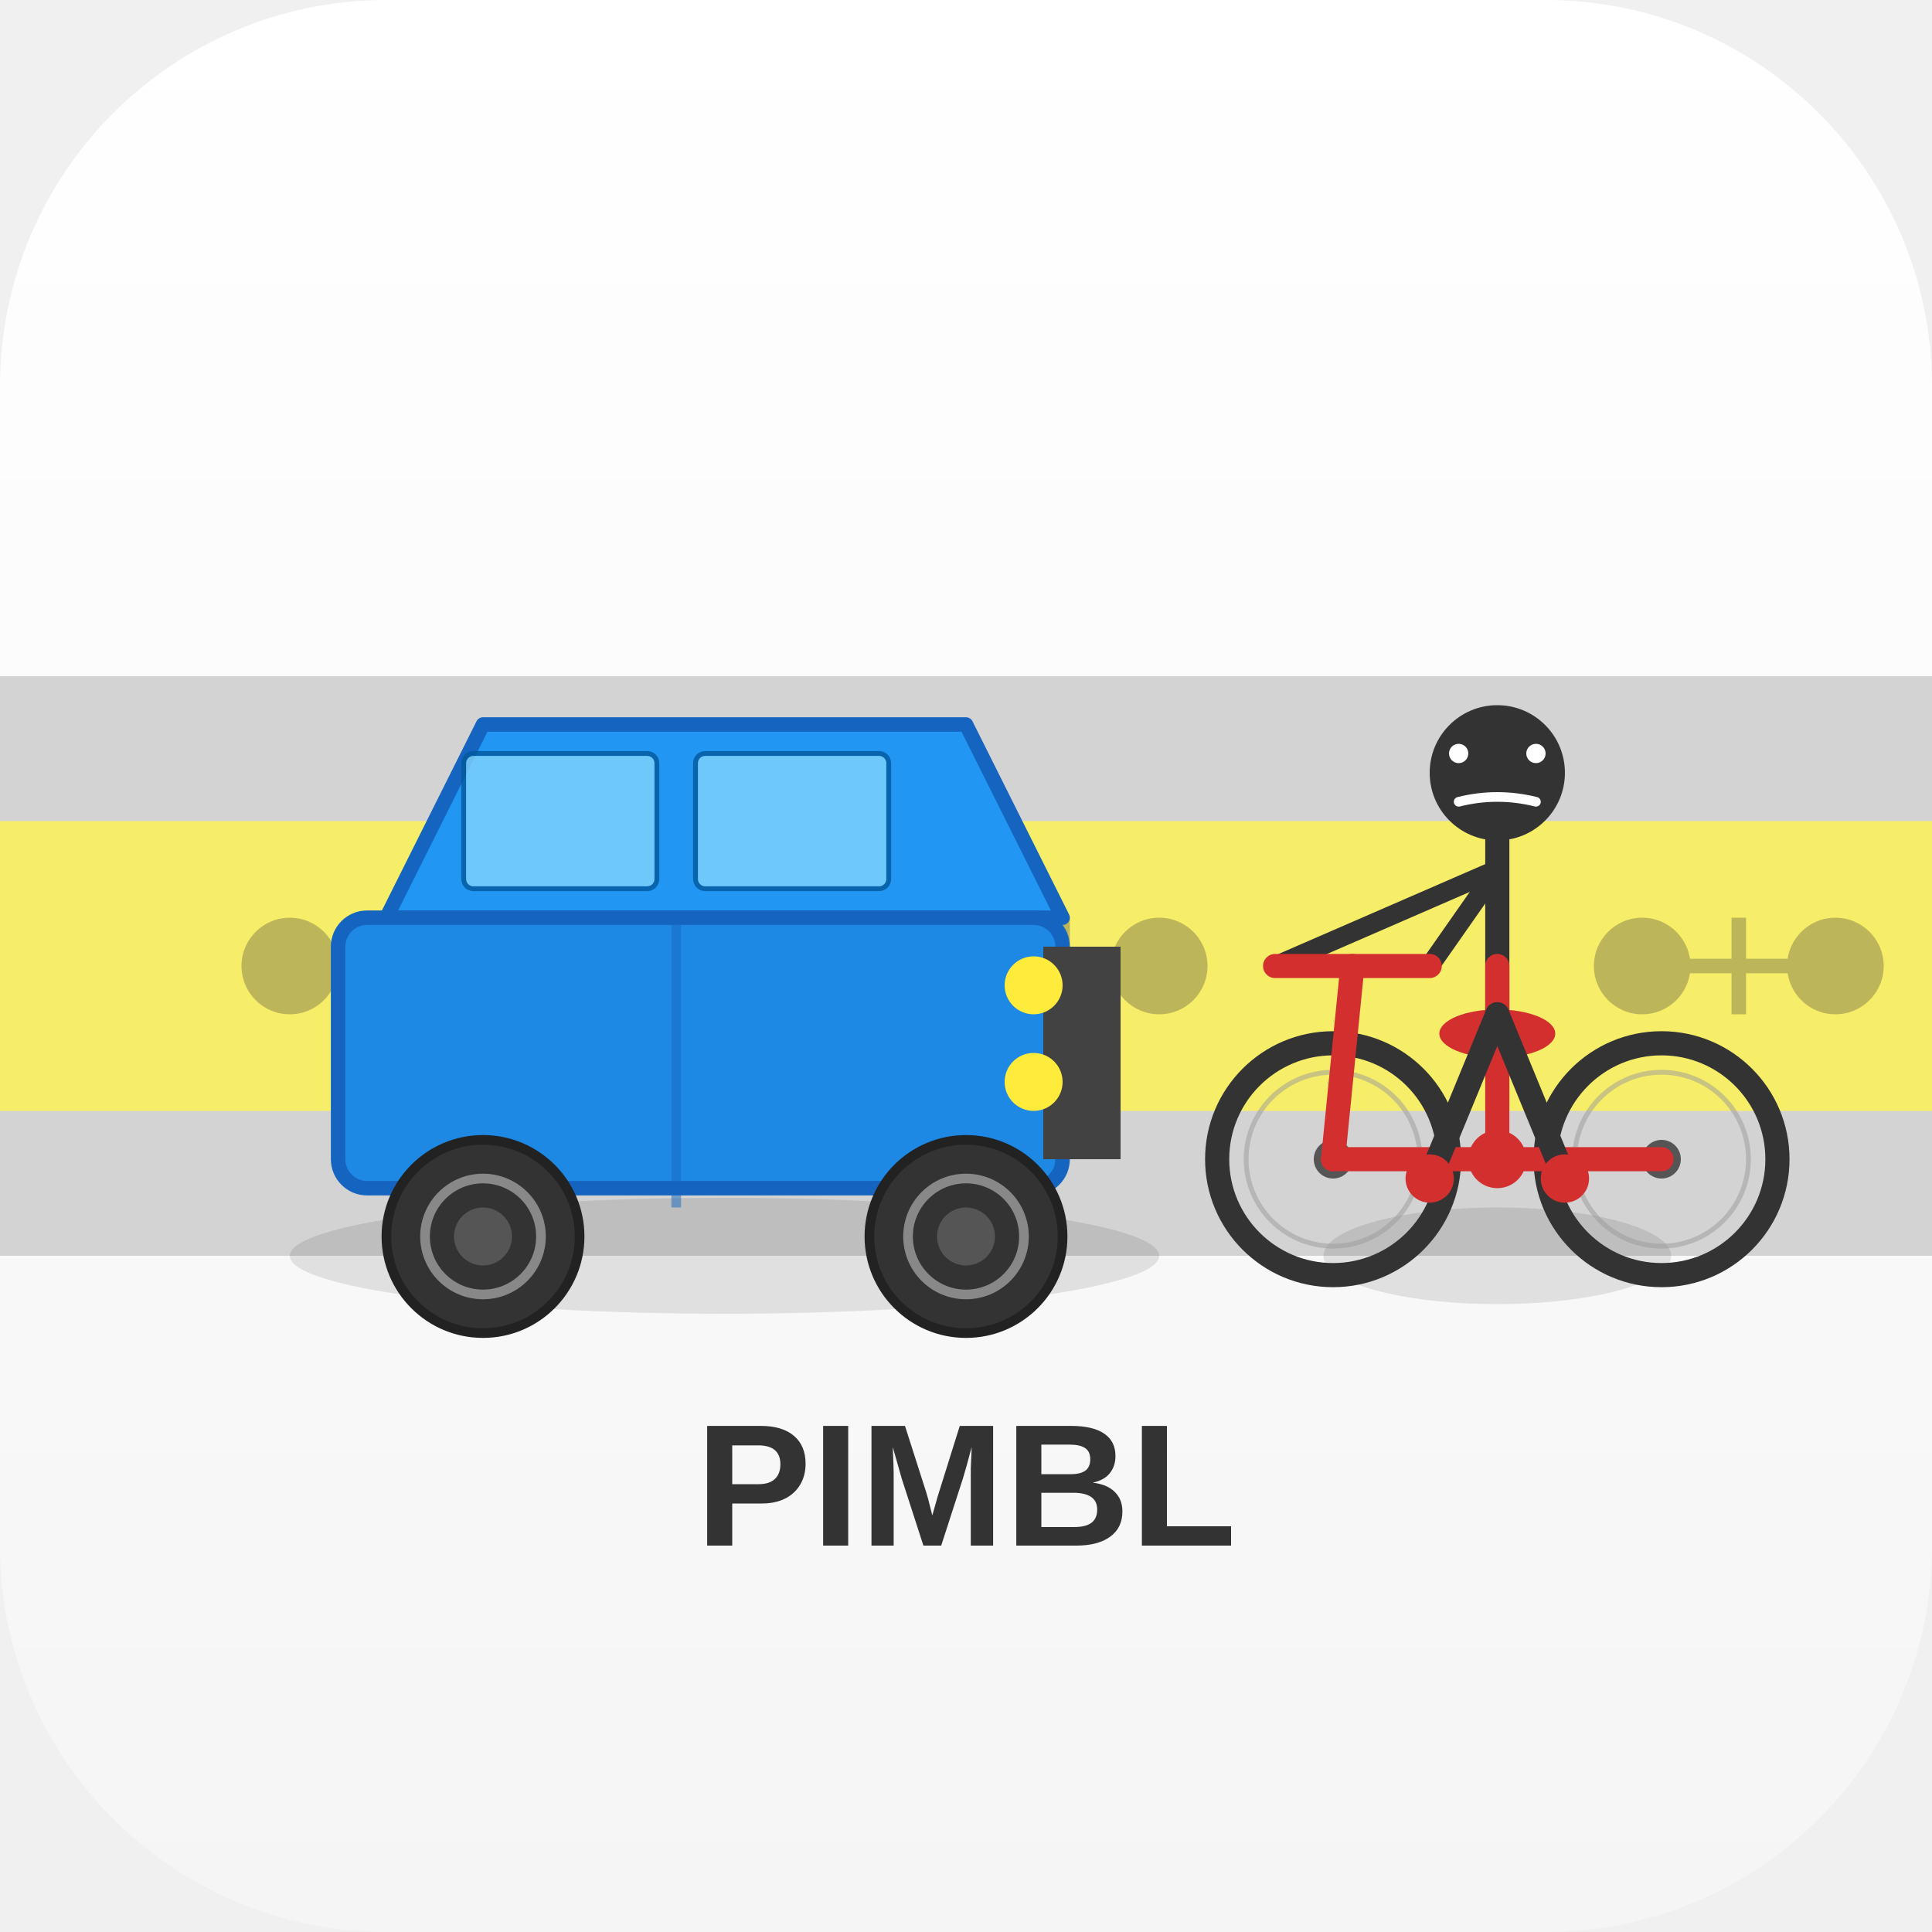
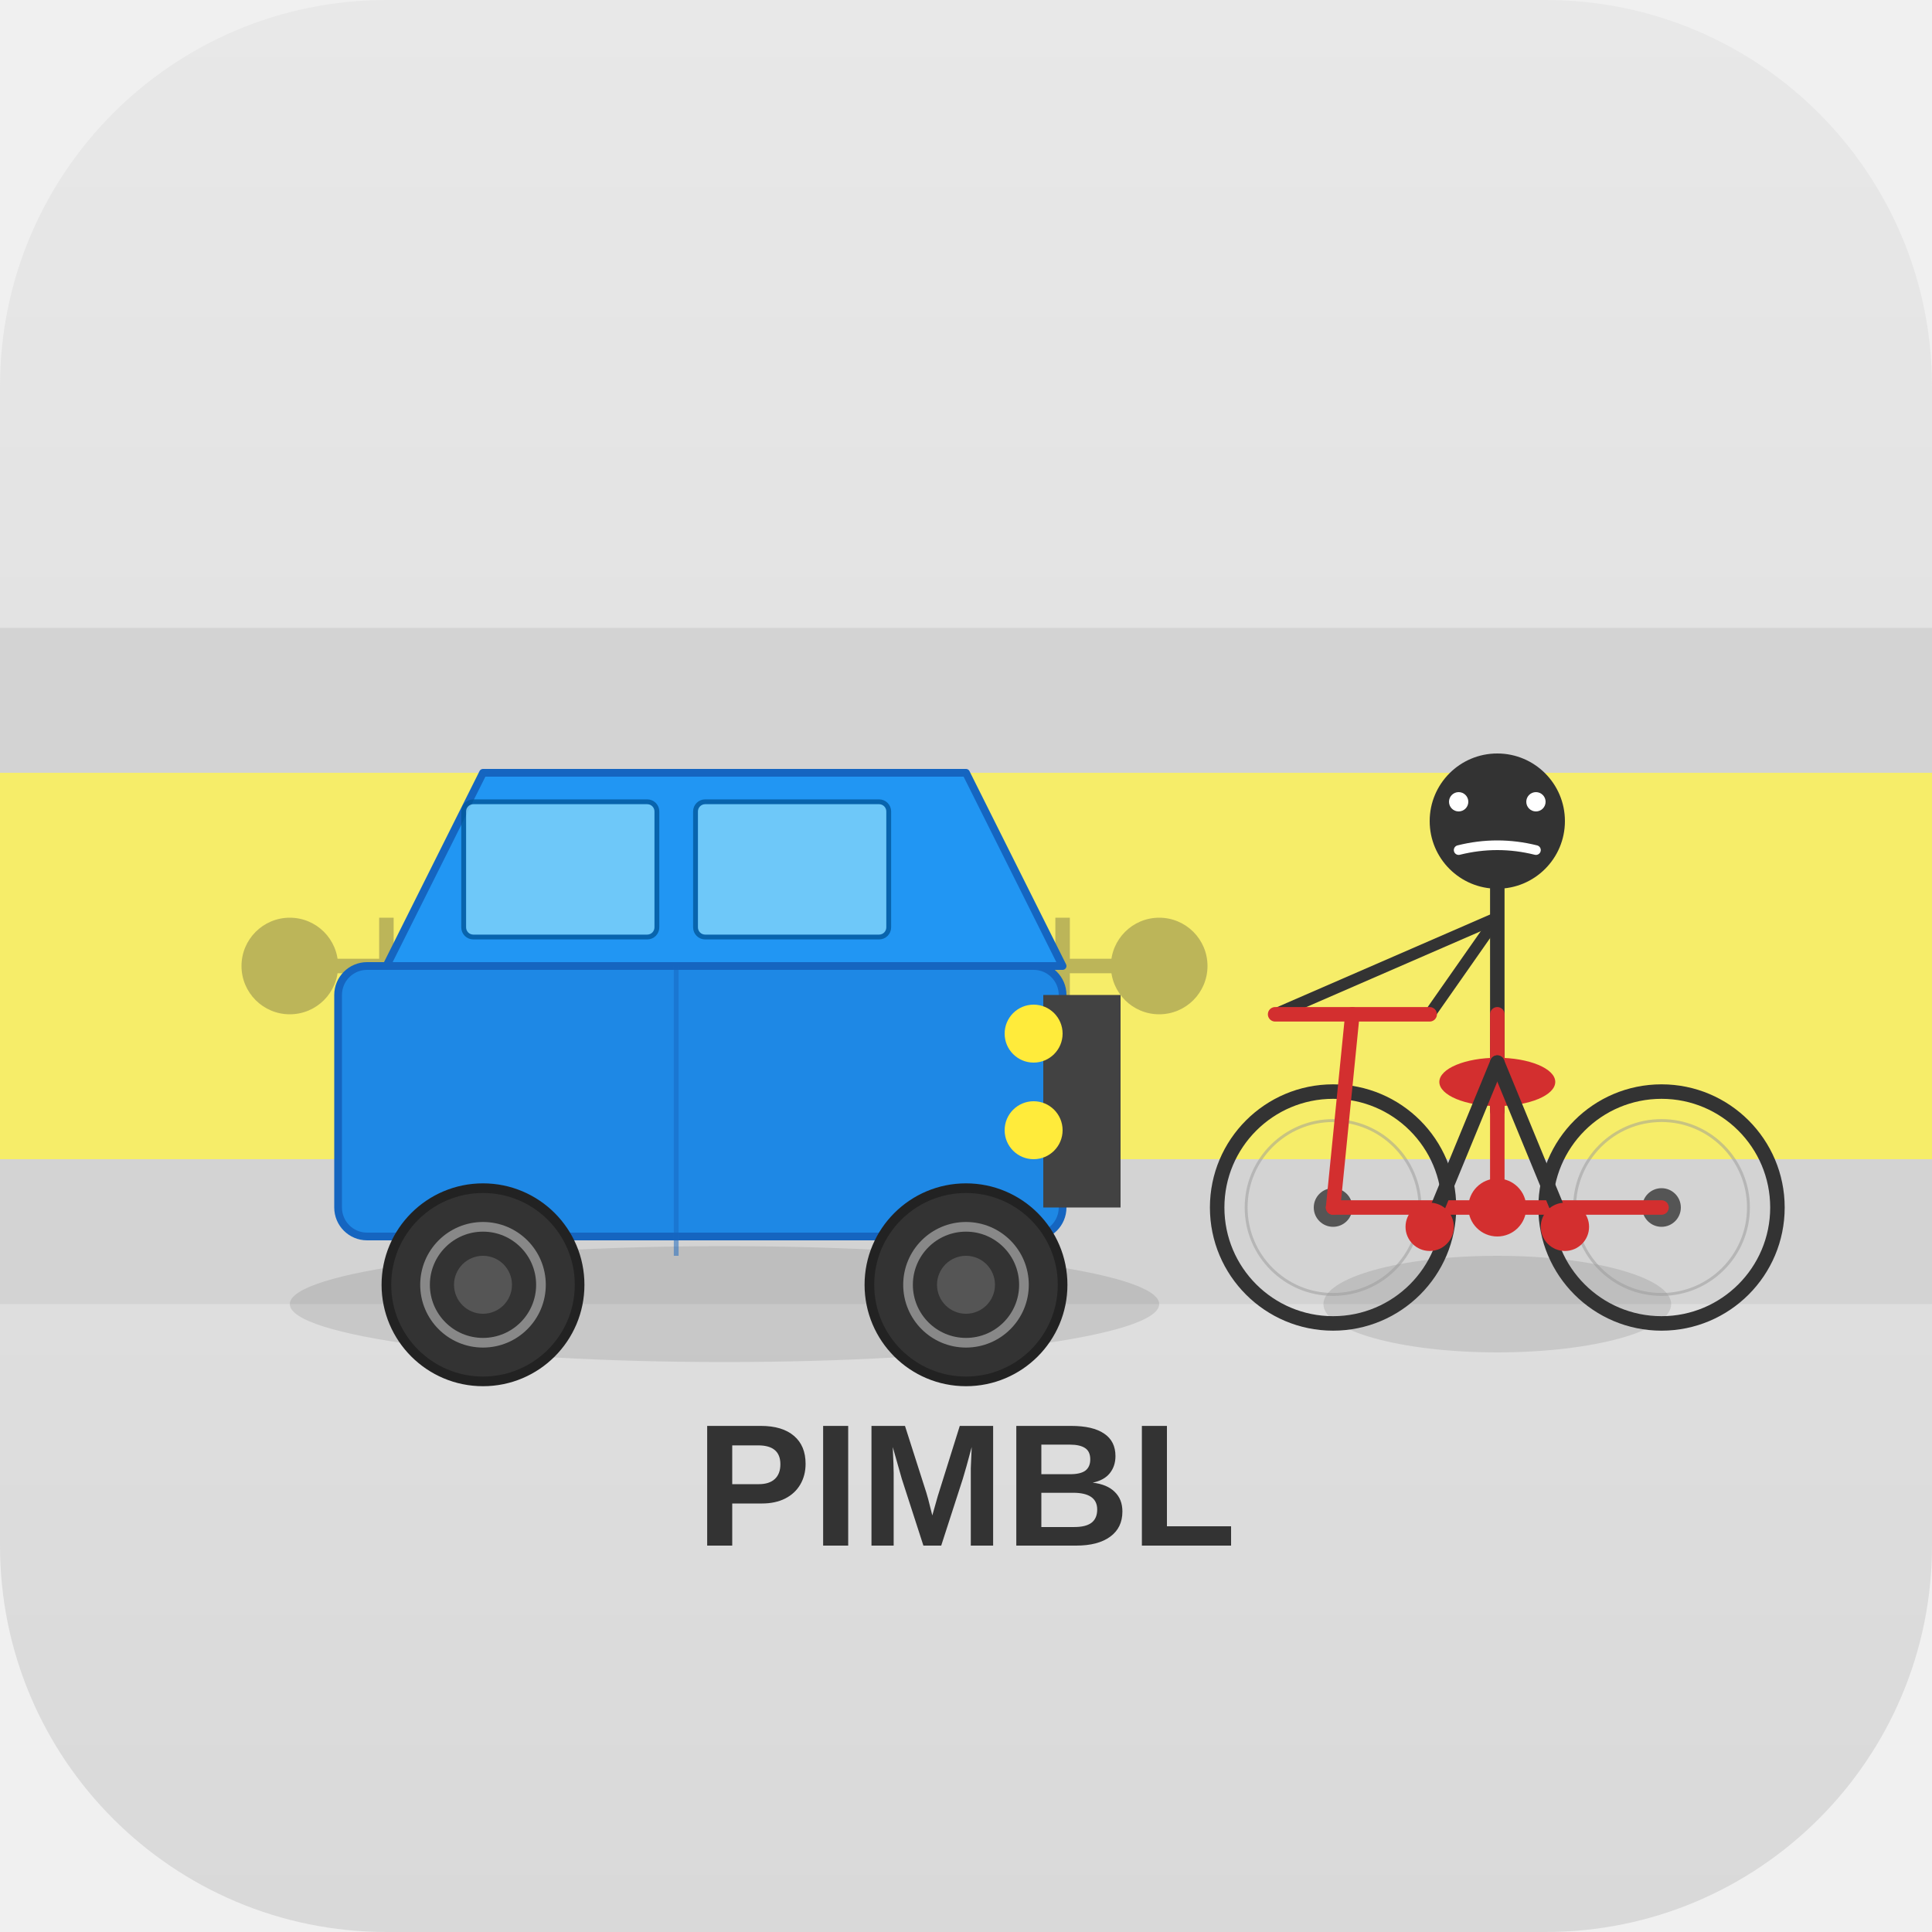
<svg xmlns="http://www.w3.org/2000/svg" viewBox="0 0 200 200">
  <defs>
    <linearGradient id="bgGradient" x1="0%" y1="0%" x2="0%" y2="100%">
-       <stop offset="0%" style="stop-color:#ffffff;stop-opacity:1" />
-       <stop offset="100%" style="stop-color:#f5f5f5;stop-opacity:1" />
+       <stop offset="0%" style="stop-color:#e8e8e8;stop-opacity:1" />
+       <stop offset="100%" style="stop-color:#d9d9d9;stop-opacity:1" />
    </linearGradient>
  </defs>
  <rect width="200" height="200" fill="url(#bgGradient)" rx="40" />
-   <rect x="0" y="70" width="200" height="60" fill="#d3d3d3" />
-   <rect x="0" y="85" width="200" height="30" fill="#fff44f" opacity="0.8" />
+   <rect x="0" y="65" width="200" height="70" fill="#d3d3d3" />
+   <rect x="0" y="80" width="200" height="40" fill="#fff44f" opacity="0.8" />
  <g opacity="0.3">
    <circle cx="30" cy="100" r="5" fill="#333" />
    <circle cx="50" cy="100" r="5" fill="#333" />
    <line x1="30" y1="100" x2="50" y2="100" stroke="#333" stroke-width="1.5" />
    <line x1="40" y1="95" x2="40" y2="105" stroke="#333" stroke-width="1.5" />
  </g>
  <g opacity="0.3">
    <circle cx="100" cy="100" r="5" fill="#333" />
    <circle cx="120" cy="100" r="5" fill="#333" />
    <line x1="100" y1="100" x2="120" y2="100" stroke="#333" stroke-width="1.5" />
    <line x1="110" y1="95" x2="110" y2="105" stroke="#333" stroke-width="1.5" />
  </g>
-   <g opacity="0.3">
-     <circle cx="170" cy="100" r="5" fill="#333" />
-     <circle cx="190" cy="100" r="5" fill="#333" />
-     <line x1="170" y1="100" x2="190" y2="100" stroke="#333" stroke-width="1.5" />
-     <line x1="180" y1="95" x2="180" y2="105" stroke="#333" stroke-width="1.5" />
+   <g>
+     <ellipse cx="75" cy="135" rx="45" ry="6" fill="#000" opacity="0.1" />
+     <path d="M 40 100 L 50 80 L 100 80 L 110 100 L 40 100" fill="#2196F3" stroke="#1565C0" stroke-width="0.8" stroke-linejoin="round" />
+     <rect x="35" y="100" width="75" height="28" fill="#1E88E5" stroke="#1565C0" stroke-width="0.8" rx="3" />
+     <rect x="108" y="103" width="8" height="22" fill="#424242" />
+     <rect x="48" y="83" width="20" height="14" fill="#81D4FA" opacity="0.8" stroke="#01579B" stroke-width="0.5" rx="1" />
+     <rect x="72" y="83" width="20" height="14" fill="#81D4FA" opacity="0.8" stroke="#01579B" stroke-width="0.5" rx="1" />
+     <circle cx="107" cy="107" r="3" fill="#ffeb3b" />
+     <circle cx="107" cy="117" r="3" fill="#ffeb3b" />
+     <circle cx="50" cy="133" r="10" fill="#333" stroke="#222" stroke-width="1" />
+     <circle cx="50" cy="133" r="6" fill="none" stroke="#888" stroke-width="1" />
+     <circle cx="50" cy="133" r="3" fill="#555" />
+     <circle cx="100" cy="133" r="10" fill="#333" stroke="#222" stroke-width="1" />
+     <circle cx="100" cy="133" r="6" fill="none" stroke="#888" stroke-width="1" />
+     <circle cx="100" cy="133" r="3" fill="#555" />
+     <line x1="70" y1="100" x2="70" y2="130" stroke="#1565C0" stroke-width="0.5" opacity="0.5" />
  </g>
  <g>
-     <ellipse cx="75" cy="130" rx="45" ry="6" fill="#000" opacity="0.1" />
-     <path d="M 40 95 L 50 75 L 100 75 L 110 95 L 40 95" fill="#2196F3" stroke="#1565C0" stroke-width="1.5" stroke-linejoin="round" />
-     <rect x="35" y="95" width="75" height="28" fill="#1E88E5" stroke="#1565C0" stroke-width="1.5" rx="3" />
-     <rect x="108" y="98" width="8" height="22" fill="#424242" />
-     <rect x="48" y="78" width="20" height="14" fill="#81D4FA" opacity="0.8" stroke="#01579B" stroke-width="0.5" rx="1" />
-     <rect x="72" y="78" width="20" height="14" fill="#81D4FA" opacity="0.8" stroke="#01579B" stroke-width="0.5" rx="1" />
-     <circle cx="107" cy="102" r="3" fill="#ffeb3b" />
-     <circle cx="107" cy="112" r="3" fill="#ffeb3b" />
-     <circle cx="50" cy="128" r="10" fill="#333" stroke="#222" stroke-width="1" />
-     <circle cx="50" cy="128" r="6" fill="none" stroke="#888" stroke-width="1" />
-     <circle cx="50" cy="128" r="3" fill="#555" />
-     <circle cx="100" cy="128" r="10" fill="#333" stroke="#222" stroke-width="1" />
-     <circle cx="100" cy="128" r="6" fill="none" stroke="#888" stroke-width="1" />
-     <circle cx="100" cy="128" r="3" fill="#555" />
-     <line x1="70" y1="95" x2="70" y2="125" stroke="#1565C0" stroke-width="1" opacity="0.5" />
+     <ellipse cx="155" cy="135" rx="18" ry="5" fill="#000" opacity="0.1" />
+     <circle cx="172" cy="125" r="12" fill="none" stroke="#333" stroke-width="1.5" />
+     <circle cx="172" cy="125" r="9" fill="none" stroke="#999" stroke-width="0.3" opacity="0.5" />
+     <circle cx="172" cy="125" r="2" fill="#555" />
+     <circle cx="138" cy="125" r="12" fill="none" stroke="#333" stroke-width="1.5" />
+     <circle cx="138" cy="125" r="9" fill="none" stroke="#999" stroke-width="0.3" opacity="0.5" />
+     <circle cx="138" cy="125" r="2" fill="#555" />
  </g>
  <g>
-     <ellipse cx="155" cy="130" rx="18" ry="5" fill="#000" opacity="0.1" />
-     <circle cx="172" cy="120" r="12" fill="none" stroke="#333" stroke-width="2.5" />
-     <circle cx="172" cy="120" r="9" fill="none" stroke="#999" stroke-width="0.5" opacity="0.5" />
-     <circle cx="172" cy="120" r="2" fill="#555" />
-     <circle cx="138" cy="120" r="12" fill="none" stroke="#333" stroke-width="2.5" />
-     <circle cx="138" cy="120" r="9" fill="none" stroke="#999" stroke-width="0.5" opacity="0.5" />
-     <circle cx="138" cy="120" r="2" fill="#555" />
-   </g>
-   <g>
-     <circle cx="155" cy="80" r="7" fill="#333" />
-     <circle cx="151" cy="78" r="1" fill="#fff" />
-     <circle cx="159" cy="78" r="1" fill="#fff" />
-     <path d="M 151 83 Q 155 82 159 83" stroke="#fff" stroke-width="1" fill="none" stroke-linecap="round" />
-     <line x1="155" y1="87" x2="155" y2="110" stroke="#333" stroke-width="2.5" stroke-linecap="round" />
-     <line x1="155" y1="90" x2="132" y2="100" stroke="#333" stroke-width="2" stroke-linecap="round" />
-     <line x1="155" y1="90" x2="148" y2="100" stroke="#333" stroke-width="2" stroke-linecap="round" />
-     <line x1="132" y1="100" x2="148" y2="100" stroke="#d32f2f" stroke-width="2.5" stroke-linecap="round" />
-     <line x1="140" y1="100" x2="138" y2="120" stroke="#d32f2f" stroke-width="2.5" stroke-linecap="round" />
-     <line x1="138" y1="120" x2="172" y2="120" stroke="#d32f2f" stroke-width="2.5" stroke-linecap="round" />
-     <line x1="155" y1="100" x2="155" y2="120" stroke="#d32f2f" stroke-width="2.5" stroke-linecap="round" />
-     <ellipse cx="155" cy="107" rx="6" ry="2.5" fill="#d32f2f" />
-     <line x1="155" y1="105" x2="148" y2="122" stroke="#333" stroke-width="2.5" stroke-linecap="round" />
-     <line x1="155" y1="105" x2="162" y2="122" stroke="#333" stroke-width="2.5" stroke-linecap="round" />
-     <circle cx="155" cy="120" r="3" fill="#d32f2f" />
-     <circle cx="148" cy="122" r="2.5" fill="#d32f2f" />
-     <circle cx="162" cy="122" r="2.5" fill="#d32f2f" />
+     <circle cx="155" cy="85" r="7" fill="#333" />
+     <circle cx="151" cy="83" r="1" fill="#fff" />
+     <circle cx="159" cy="83" r="1" fill="#fff" />
+     <path d="M 151 88 Q 155 87 159 88" stroke="#fff" stroke-width="1" fill="none" stroke-linecap="round" />
+     <line x1="155" y1="92" x2="155" y2="115" stroke="#333" stroke-width="1.5" stroke-linecap="round" />
+     <line x1="155" y1="95" x2="132" y2="105" stroke="#333" stroke-width="1.2" stroke-linecap="round" />
+     <line x1="155" y1="95" x2="148" y2="105" stroke="#333" stroke-width="1.2" stroke-linecap="round" />
+     <line x1="132" y1="105" x2="148" y2="105" stroke="#d32f2f" stroke-width="1.5" stroke-linecap="round" />
+     <line x1="140" y1="105" x2="138" y2="125" stroke="#d32f2f" stroke-width="1.5" stroke-linecap="round" />
+     <line x1="138" y1="125" x2="172" y2="125" stroke="#d32f2f" stroke-width="1.5" stroke-linecap="round" />
+     <line x1="155" y1="105" x2="155" y2="125" stroke="#d32f2f" stroke-width="1.5" stroke-linecap="round" />
+     <ellipse cx="155" cy="112" rx="6" ry="2.5" fill="#d32f2f" />
+     <line x1="155" y1="110" x2="148" y2="127" stroke="#333" stroke-width="1.5" stroke-linecap="round" />
+     <line x1="155" y1="110" x2="162" y2="127" stroke="#333" stroke-width="1.5" stroke-linecap="round" />
+     <circle cx="155" cy="125" r="3" fill="#d32f2f" />
+     <circle cx="148" cy="127" r="2.5" fill="#d32f2f" />
+     <circle cx="162" cy="127" r="2.5" fill="#d32f2f" />
  </g>
  <text x="100" y="160" font-size="18" font-weight="bold" text-anchor="middle" fill="#333" font-family="Arial, sans-serif">PIMBL</text>
</svg>
